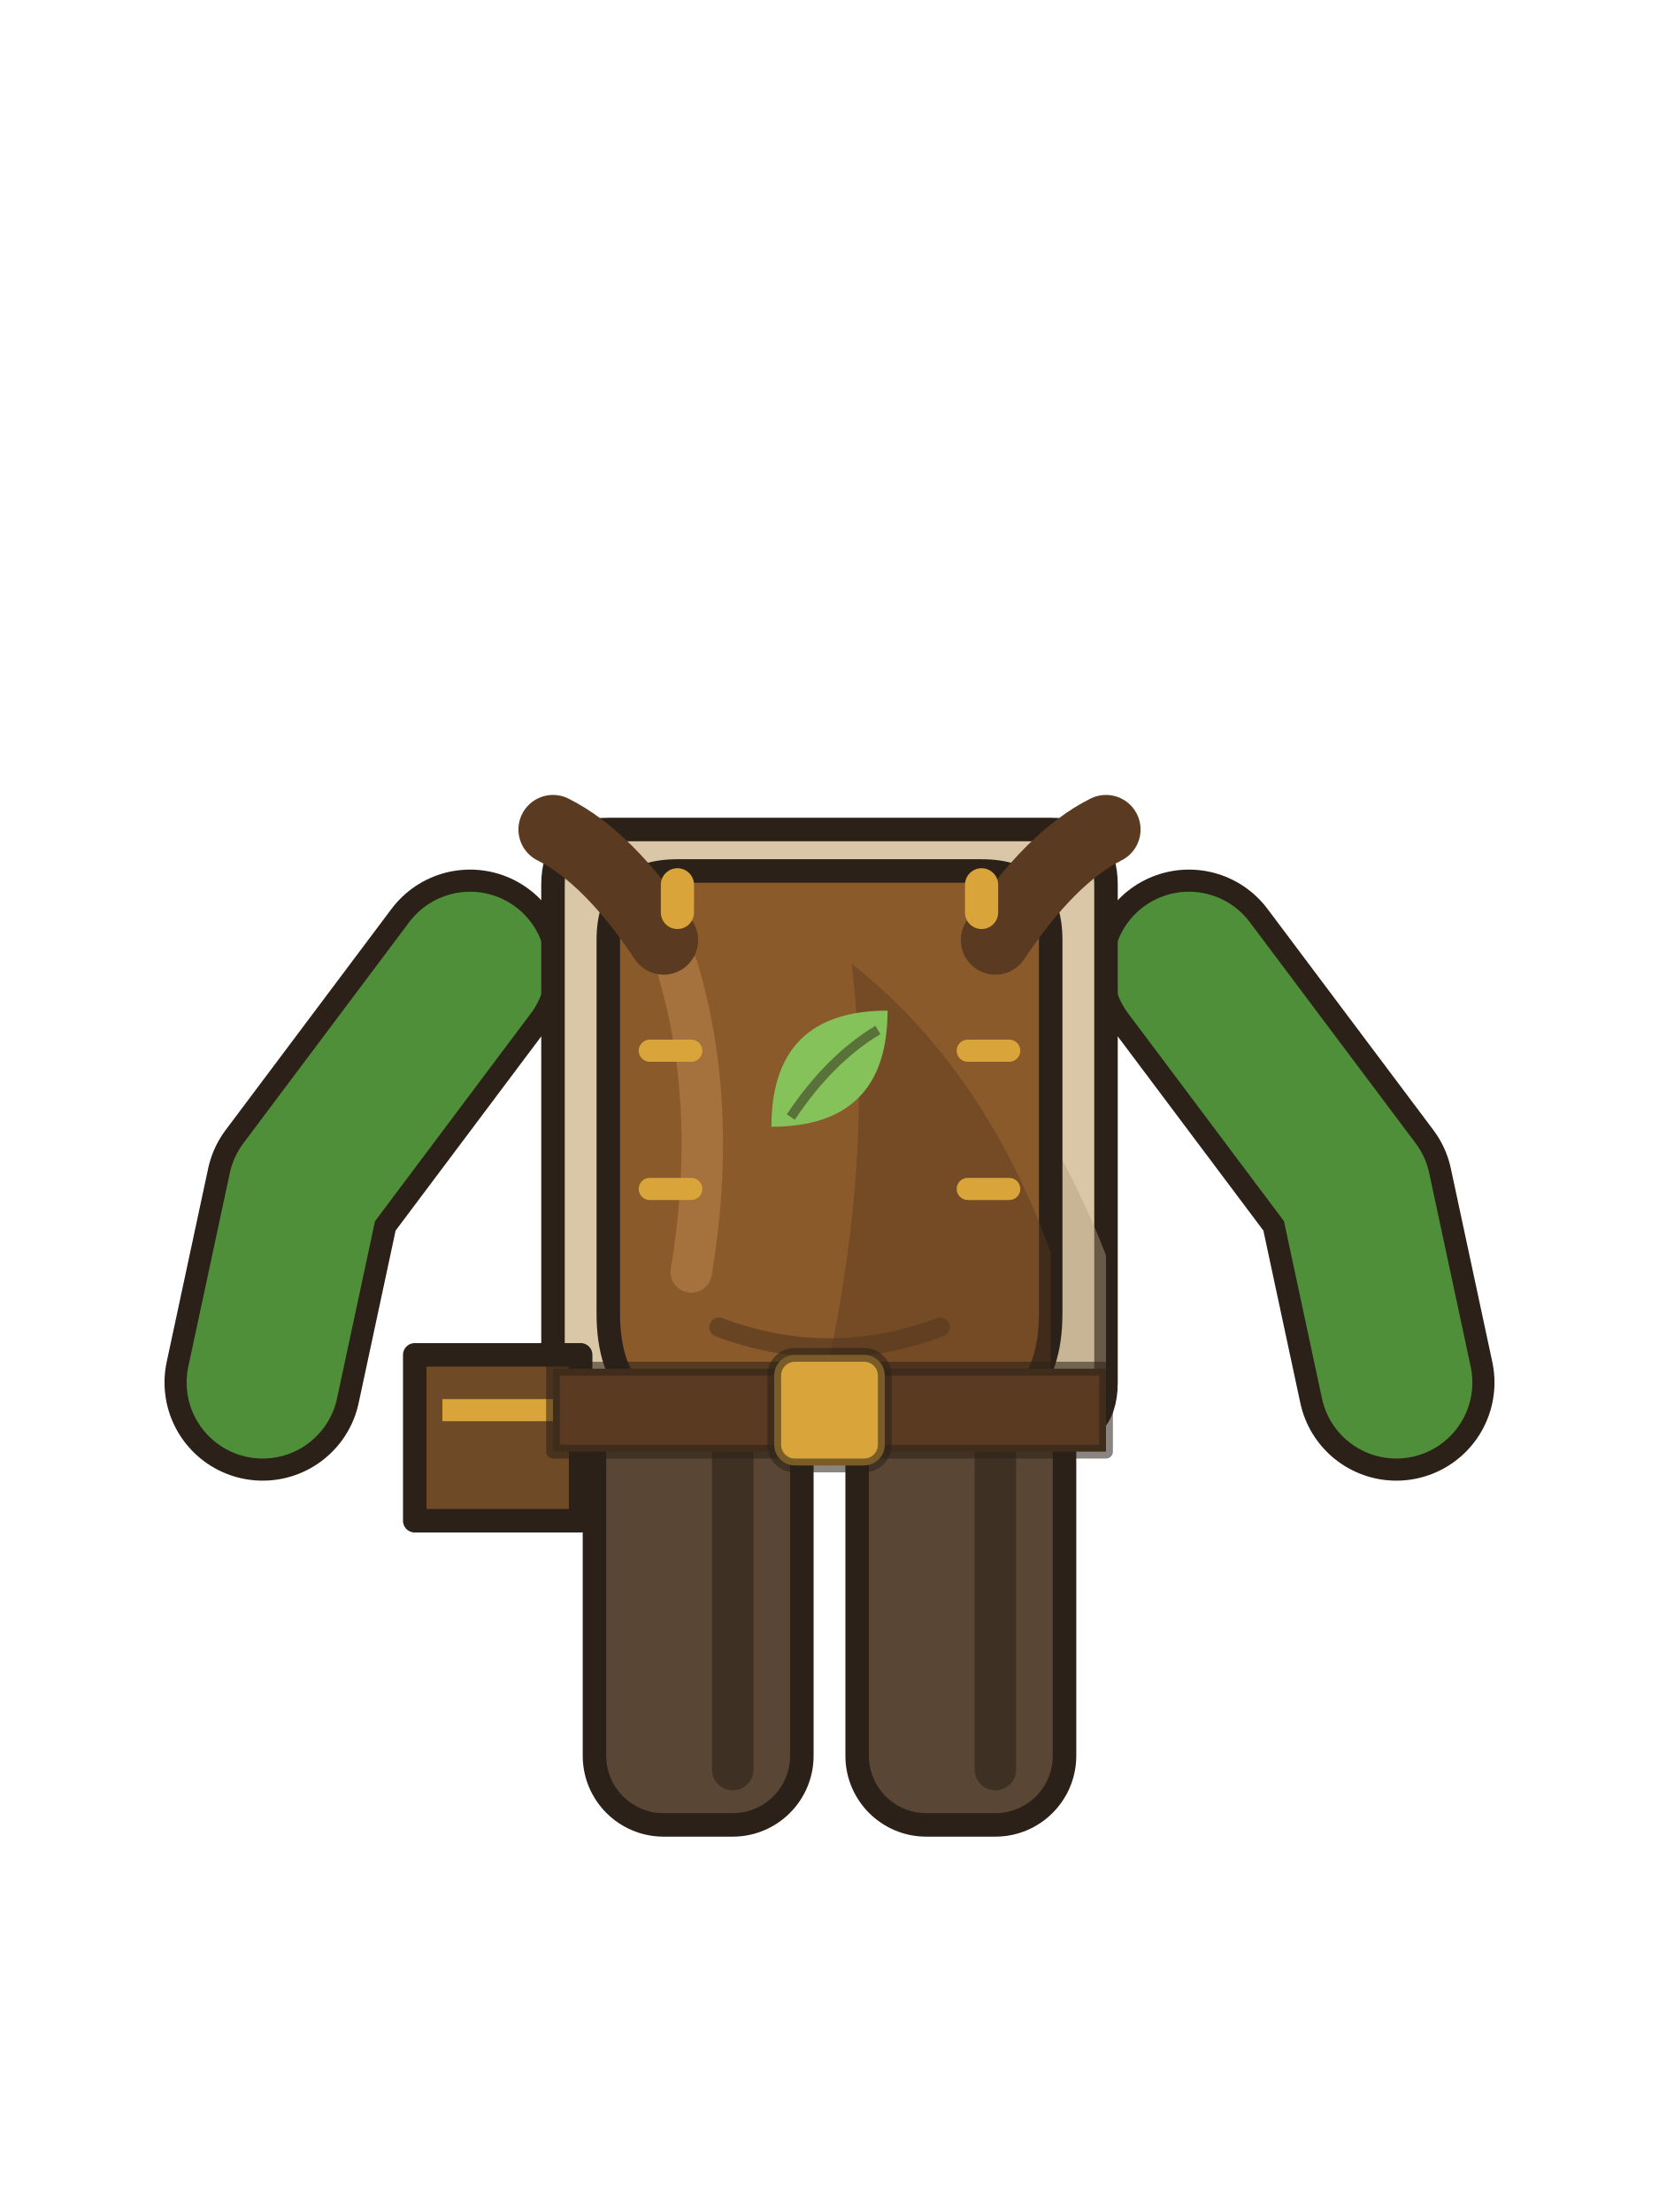
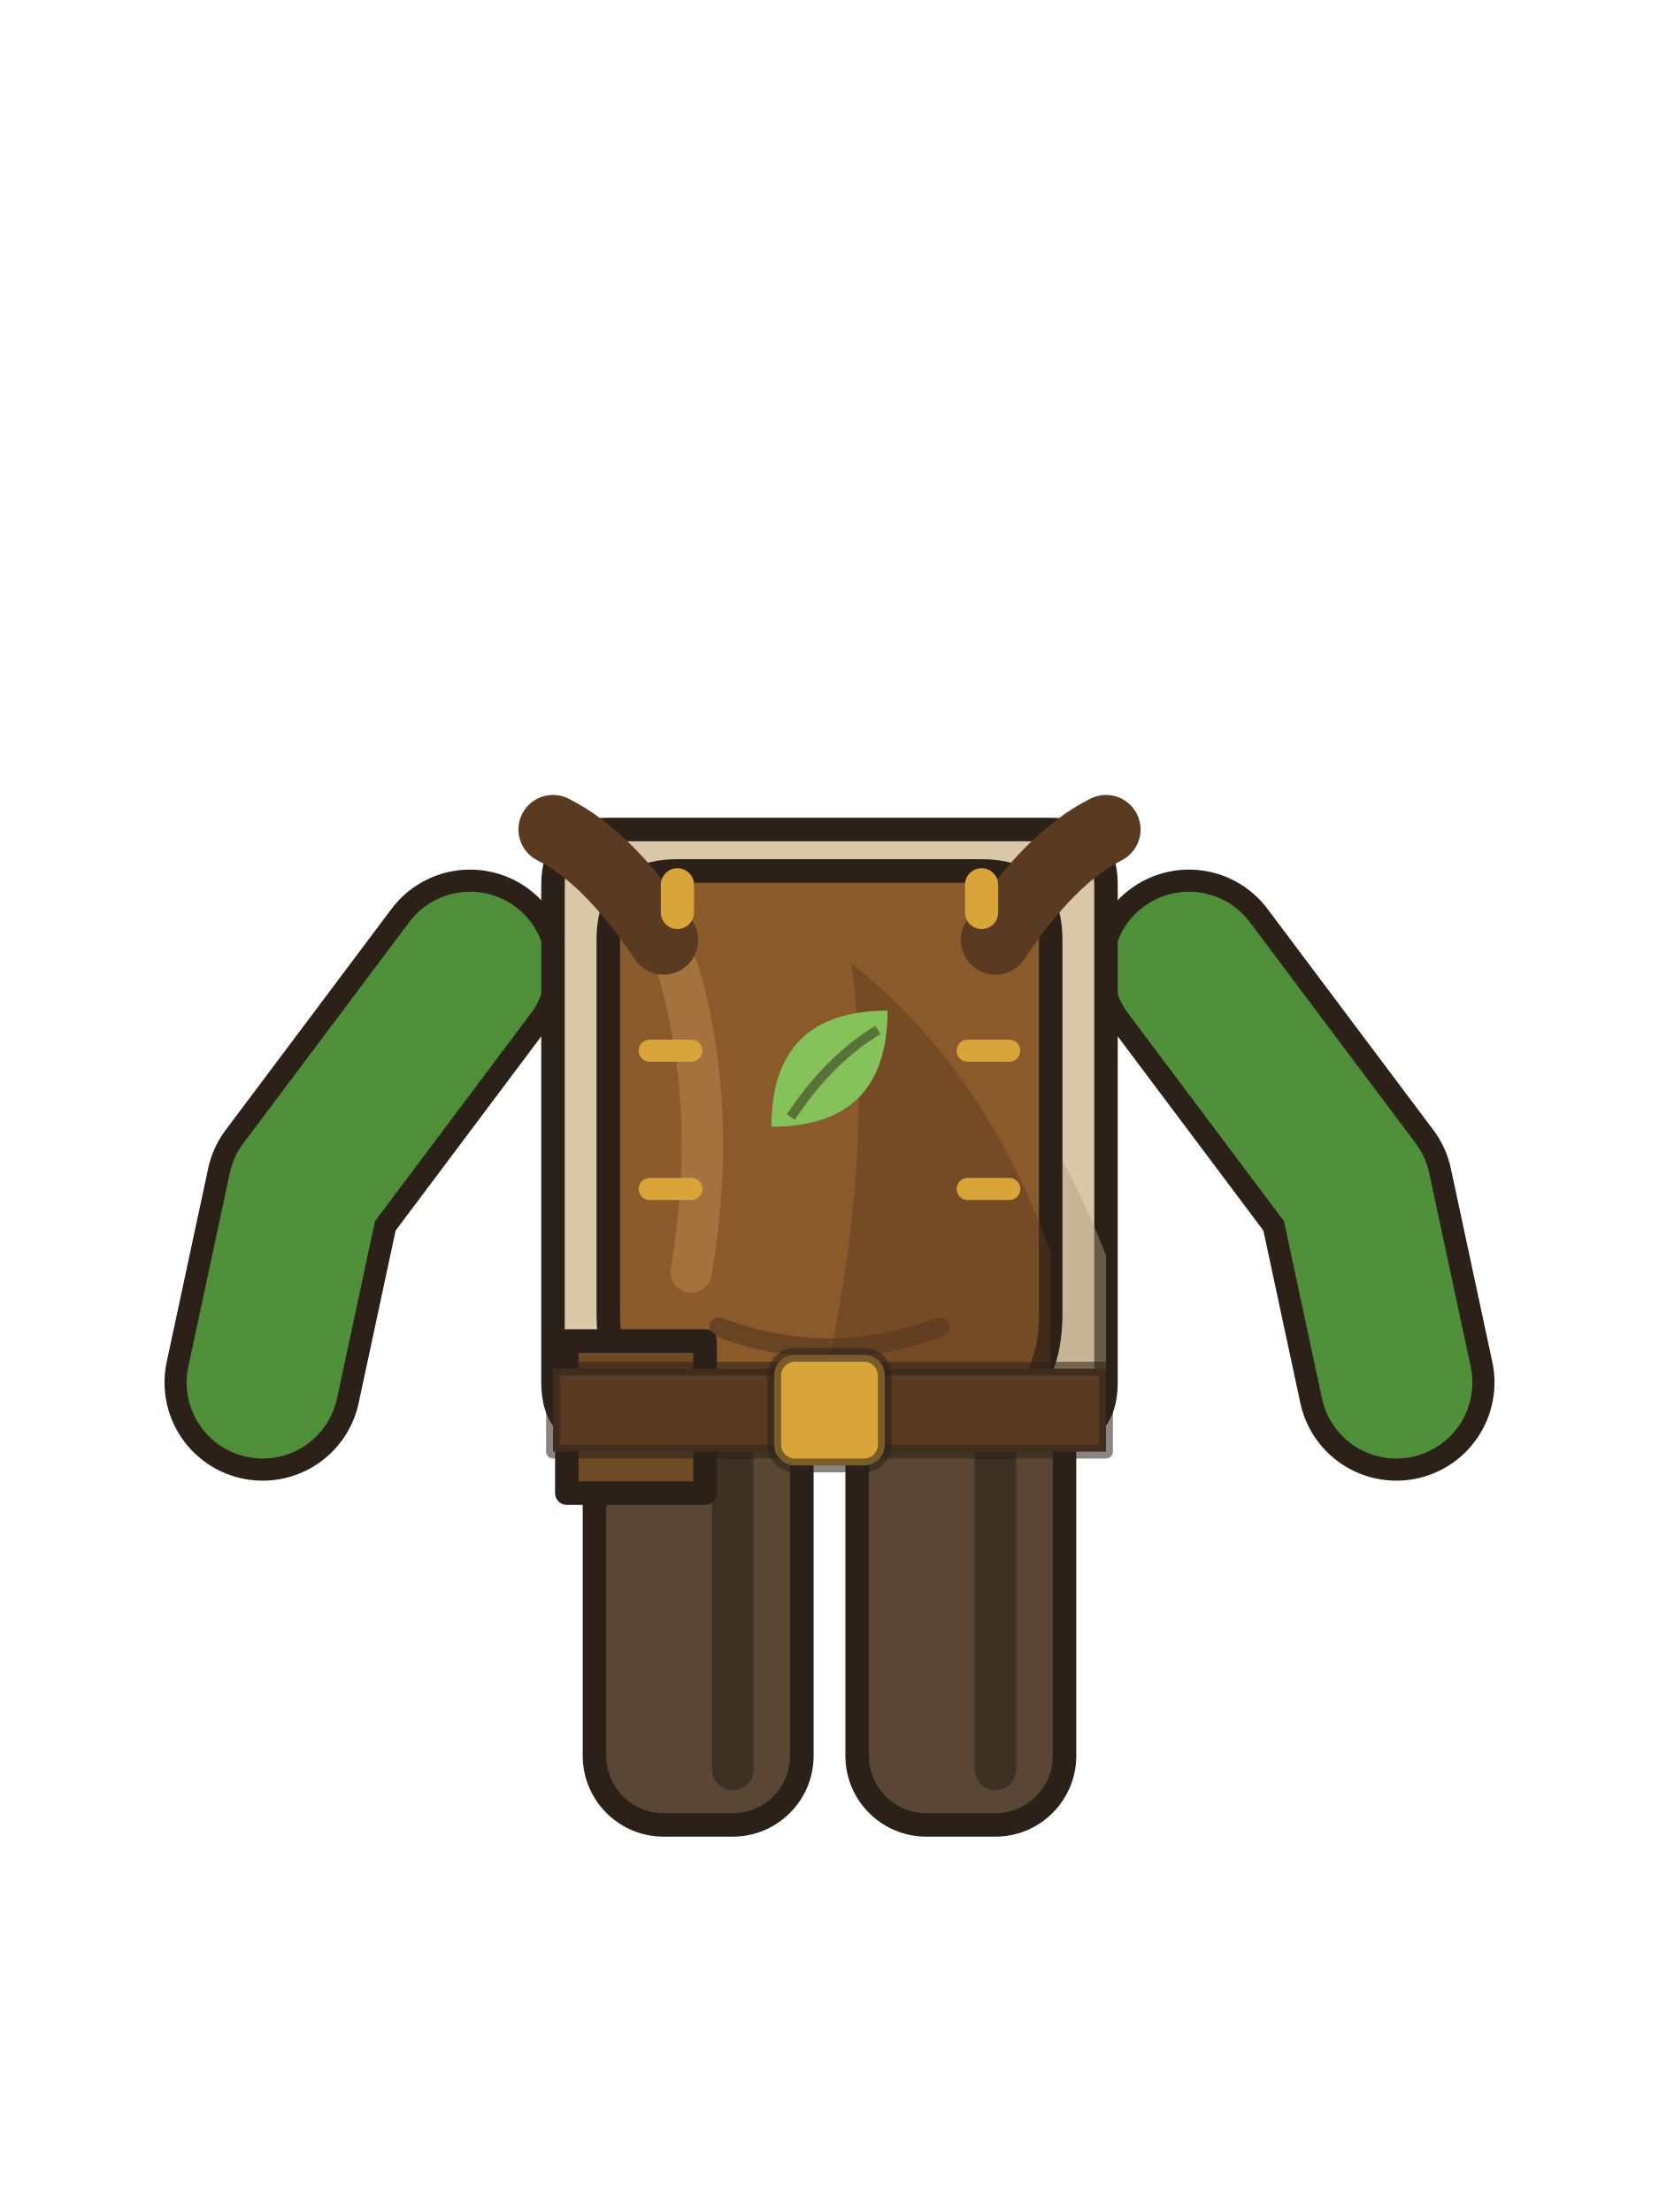
<svg xmlns="http://www.w3.org/2000/svg" width="120" height="160" viewBox="0 0 120 160">
  <rect x="43" y="100" width="15" height="32" rx="5" fill="#5a4634" stroke="#2b2118" stroke-width="1.7" stroke-linejoin="round" stroke-linecap="round" />
  <rect x="62" y="100" width="15" height="32" rx="5" fill="#5a4634" stroke="#2b2118" stroke-width="1.7" stroke-linejoin="round" stroke-linecap="round" />
  <path d="M53,104 v24 M72,104 v24" stroke="#3f3024" stroke-width="3" stroke-linecap="round" />
  <path d="M34,70 L22,86 L19,100" fill="none" stroke="#2b2118" stroke-width="14.2" stroke-linecap="round" stroke-linejoin="round" />
  <path d="M86,70 L98,86 L101,100" fill="none" stroke="#2b2118" stroke-width="14.2" stroke-linecap="round" stroke-linejoin="round" />
  <path d="M34,70 L22,86 L19,100" fill="none" stroke="#4f8f3a" stroke-width="11" stroke-linecap="round" stroke-linejoin="round" />
  <path d="M86,70 L98,86 L101,100" fill="none" stroke="#4f8f3a" stroke-width="11" stroke-linecap="round" stroke-linejoin="round" />
  <path d="M40,64 q0,-4 4,-4 h32 q4,0 4,4 v36 q0,4 -4,4 h-32 q-4,0 -4,-4z" fill="#d9c7a8" stroke="#2b2118" stroke-width="1.7" stroke-linejoin="round" stroke-linecap="round" />
  <path d="M62,66.6 q12,8.8 18,24.2 v13.2 q-14,0 -20,-4.4 q4,-17.6 2,-33z" fill="#b39f80" opacity=".45" />
  <path d="M45,68 v10" stroke="#efe6d4" stroke-width="2" stroke-linecap="round" />
  <path d="M50,88 q3,5 0,11" fill="none" stroke="#b39f80" stroke-width="1.2" stroke-linecap="round" opacity=".7" />
  <path d="M56,88 q3,5 0,11" fill="none" stroke="#b39f80" stroke-width="1.2" stroke-linecap="round" opacity=".7" />
  <path d="M44,68 q0,-5 5,-5 h22 q5,0 5,5 v27 q0,8 -8,8 h-16 q-8,0 -8,-8z" fill="#8a5a2b" stroke="#2b2118" stroke-width="1.7" stroke-linejoin="round" stroke-linecap="round" />
  <path d="M61.6,69.7 q9.6,7.6 14.4,20.9 v11.4 q-11.2,0 -16,-3.8 q3.2,-15.2 1.6,-28.5z" fill="#5a3a20" opacity=".45" />
  <path d="M49,70 q3,10 1,22" fill="none" stroke="#b07a45" stroke-width="3" stroke-linecap="round" opacity=".7" />
  <path d="M52,96 q8,3 16,0" fill="none" stroke="#5a3a20" stroke-width="1.4" stroke-linecap="round" opacity=".7" />
  <path d="M47,76 h3 M47,86 h3 M70,76 h3 M70,86 h3" stroke="#d9a53a" stroke-width="1.6" stroke-linecap="round" />
  <path d="M40,60 q4,2 8,8 M80,60 q-4,2 -8,8" stroke="#5a3a20" stroke-width="5" stroke-linecap="round" />
  <path d="M49,66 v-2 M71,66 v-2" stroke="#d9a53a" stroke-width="2.4" stroke-linecap="round" />
-   <path d="M30,98 h12 v12 h-12z" fill="#6f4a26" stroke="#2b2118" stroke-width="1.7" stroke-linejoin="round" stroke-linecap="round" />
-   <path d="M32,102 h8" stroke="#d9a53a" stroke-width="1.6" />
+   <path d="M41,97 h10 v11 h-10z" fill="#6f4a26" stroke="#2b2118" stroke-width="1.7" stroke-linejoin="round" stroke-linecap="round" />
+   <path d="M43,101 h6" stroke="#d9a53a" stroke-width="1.6" />
  <path d="M40,99 h40 v6 h-40z" fill="#5a3a20" stroke="#2b2118" stroke-width="1" stroke-opacity=".55" stroke-linejoin="round" stroke-linecap="round" />
  <rect x="56" y="98" width="8" height="8" rx="1.5" fill="#d9a53a" stroke="#2b2118" stroke-width="1" stroke-opacity=".55" stroke-linejoin="round" stroke-linecap="round" />
  <g transform="translate(60,78) scale(0.7)">
    <path d="M-6,5 q0,-12 12,-12 q0,12 -12,12z" fill="#86c25a" />
    <path d="M-4,4 q4,-6 9,-9" fill="none" stroke="#2b2118" stroke-width="1" opacity=".5" />
  </g>
</svg>
